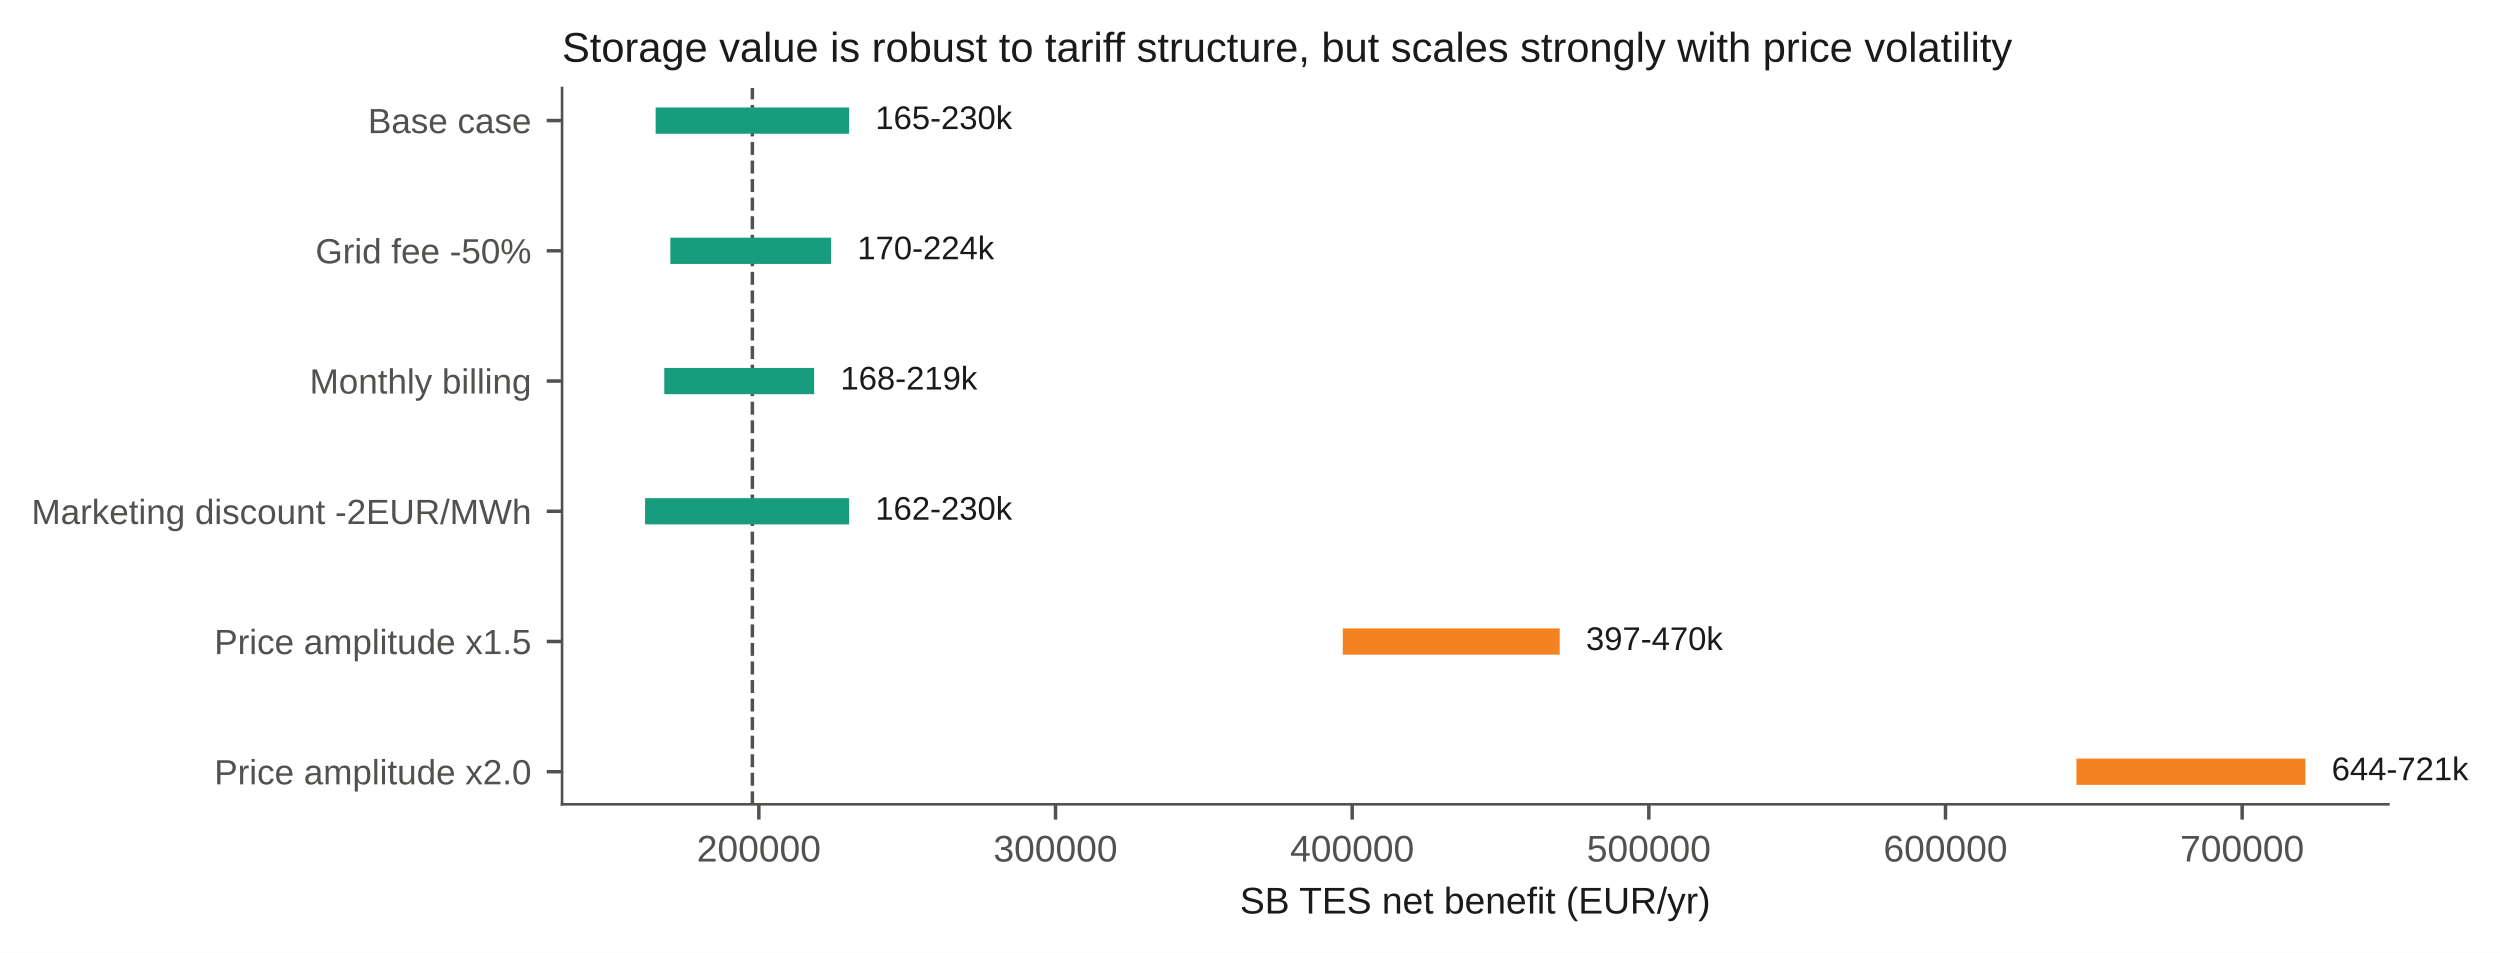
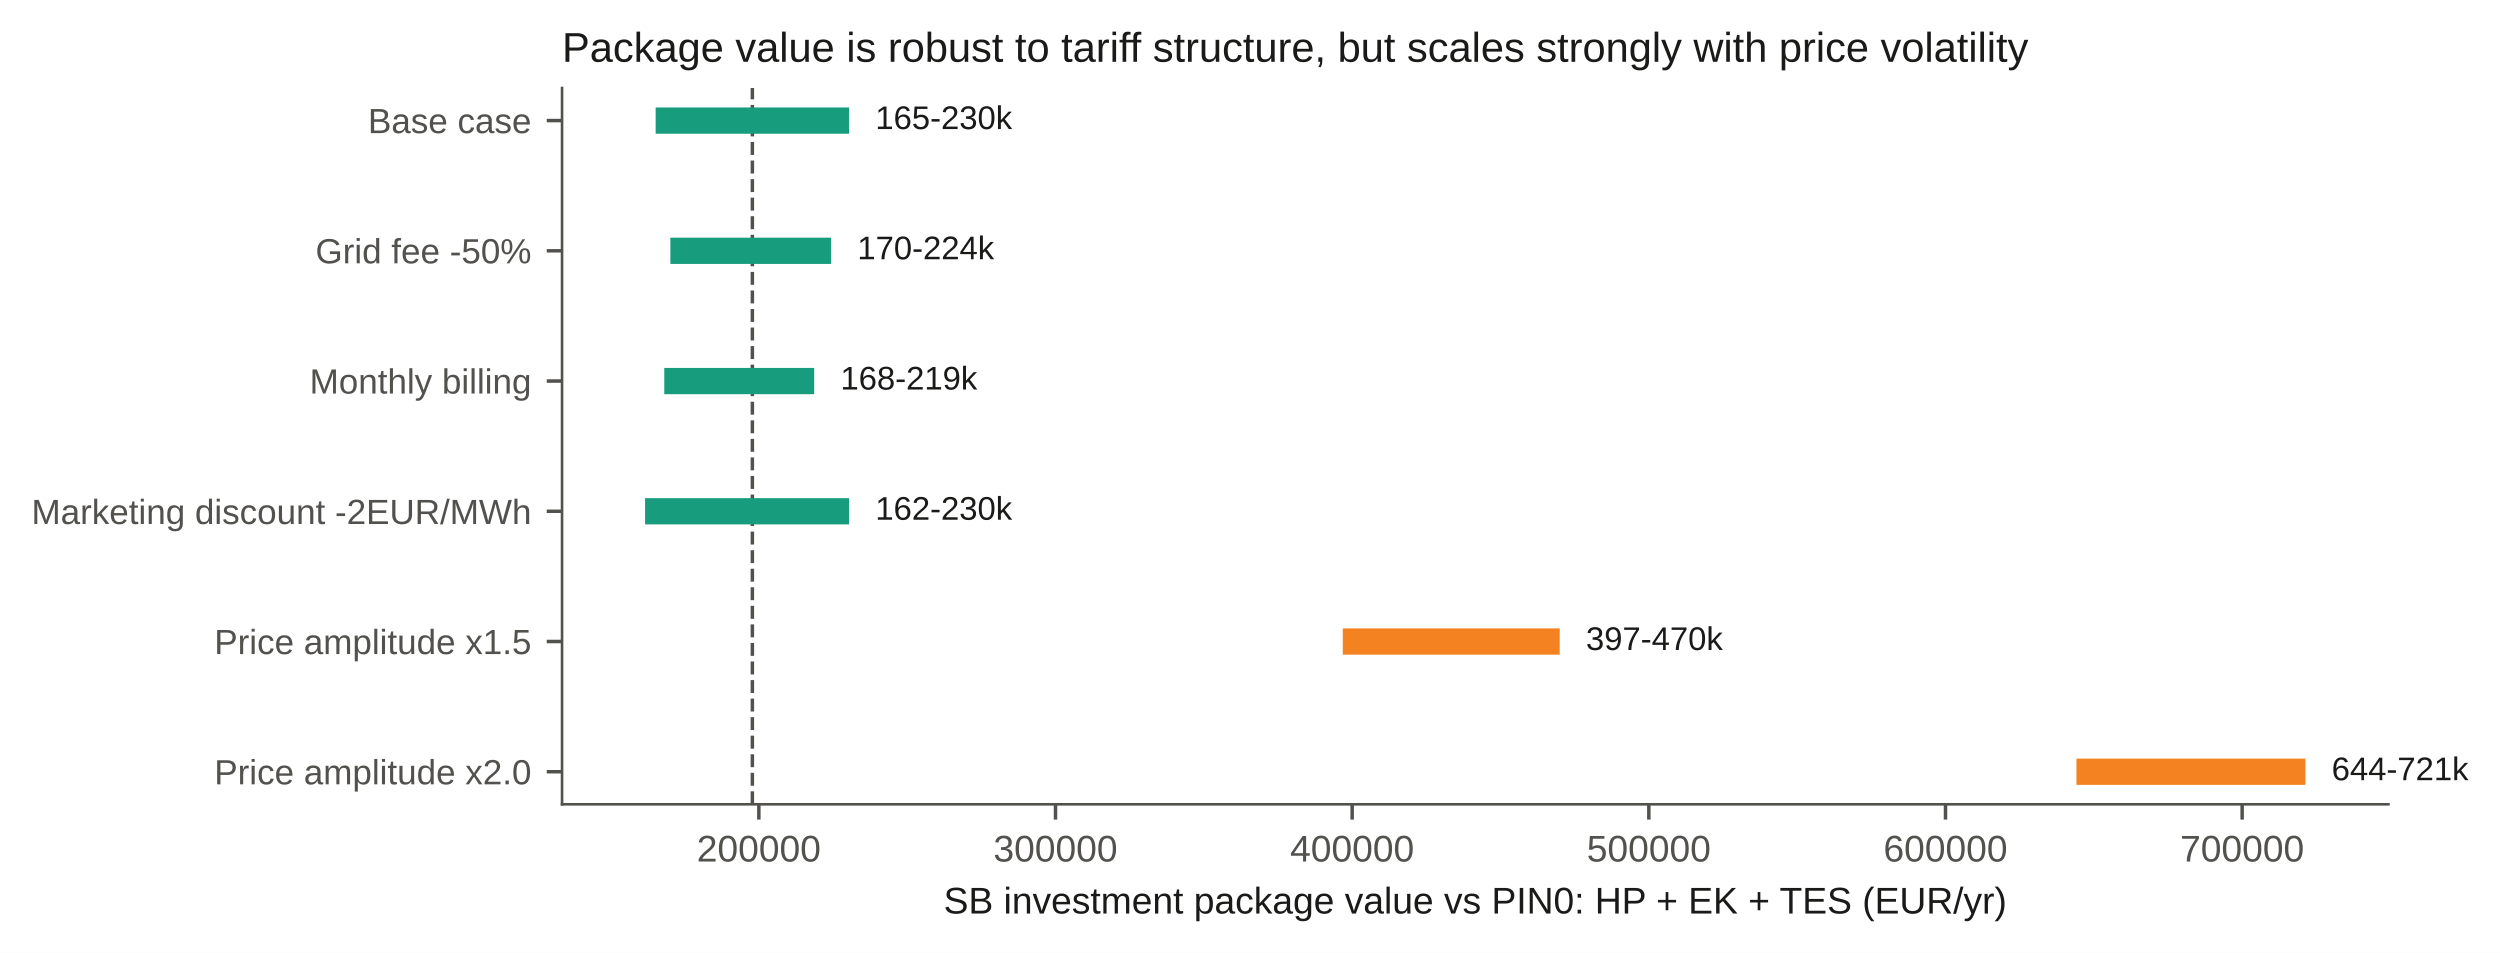
<svg xmlns="http://www.w3.org/2000/svg" xmlns:xlink="http://www.w3.org/1999/xlink" width="571.353pt" height="217.767pt" viewBox="0 0 571.353 217.767" version="1.1">
  <defs>
    <style type="text/css">*{stroke-linejoin: round; stroke-linecap: butt}</style>
  </defs>
  <g id="figure_1">
    <g id="patch_1">
      <path d="M -0 217.767  L 571.353 217.767  L 571.353 -0  L -0 -0  z " style="fill: #ffffff" />
    </g>
    <g id="axes_1">
      <g id="patch_2">
        <path d="M 128.452 183.816  L 545.854 183.816  L 545.854 20.116  L 128.452 20.116  z " style="fill: #ffffff" />
      </g>
      <g id="line2d_1">
-         <path d="M 171.947 183.816  L 171.947 20.116  " clip-path="url(#pcf6b60566c)" style="fill: none; stroke-dasharray: 2.96,1.28; stroke-dashoffset: 0; stroke: #52514e; stroke-width: 0.8" />
+         <path d="M 171.947 183.816  L 171.947 20.116  " clip-path="url(#p93cdd0fd5c)" style="fill: none; stroke-dasharray: 2.96,1.28; stroke-dashoffset: 0; stroke: #52514e; stroke-width: 0.8" />
      </g>
      <g id="matplotlib.axis_1">
        <g id="xtick_1">
          <g id="line2d_2">
            <defs>
-               <path id="mcb882ebd4c" d="M 0 0  L 0 3.5  " style="stroke: #52514e; stroke-width: 0.8" />
+               <path id="md4c53b6faf" d="M 0 0  L 0 3.5  " style="stroke: #52514e; stroke-width: 0.8" />
            </defs>
            <g>
-               <use xlink:href="#mcb882ebd4c" x="173.428" y="183.816" style="fill: #52514e; stroke: #52514e; stroke-width: 0.8" />
+               <use xlink:href="#md4c53b6faf" x="173.428" y="183.816" style="fill: #52514e; stroke: #52514e; stroke-width: 0.8" />
            </g>
          </g>
          <g id="text_1">
            <text style="font-size: 8.5px; font-family: 'Frutiger LT Com 45 Light', 'Frutiger LT Com', 'Frutiger', 'Arial', 'Helvetica', 'DejaVu Sans', sans-serif; text-anchor: middle; fill: #52514e" x="173.428" y="196.901" transform="rotate(-0 173.4283 196.9006)">200000</text>
          </g>
        </g>
        <g id="xtick_2">
          <g id="line2d_3">
            <g>
-               <use xlink:href="#mcb882ebd4c" x="241.227" y="183.816" style="fill: #52514e; stroke: #52514e; stroke-width: 0.8" />
+               <use xlink:href="#md4c53b6faf" x="241.227" y="183.816" style="fill: #52514e; stroke: #52514e; stroke-width: 0.8" />
            </g>
          </g>
          <g id="text_2">
            <text style="font-size: 8.5px; font-family: 'Frutiger LT Com 45 Light', 'Frutiger LT Com', 'Frutiger', 'Arial', 'Helvetica', 'DejaVu Sans', sans-serif; text-anchor: middle; fill: #52514e" x="241.227" y="196.901" transform="rotate(-0 241.2274 196.9006)">300000</text>
          </g>
        </g>
        <g id="xtick_3">
          <g id="line2d_4">
            <g>
-               <use xlink:href="#mcb882ebd4c" x="309.026" y="183.816" style="fill: #52514e; stroke: #52514e; stroke-width: 0.8" />
+               <use xlink:href="#md4c53b6faf" x="309.026" y="183.816" style="fill: #52514e; stroke: #52514e; stroke-width: 0.8" />
            </g>
          </g>
          <g id="text_3">
            <text style="font-size: 8.5px; font-family: 'Frutiger LT Com 45 Light', 'Frutiger LT Com', 'Frutiger', 'Arial', 'Helvetica', 'DejaVu Sans', sans-serif; text-anchor: middle; fill: #52514e" x="309.026" y="196.901" transform="rotate(-0 309.0265 196.9006)">400000</text>
          </g>
        </g>
        <g id="xtick_4">
          <g id="line2d_5">
            <g>
-               <use xlink:href="#mcb882ebd4c" x="376.826" y="183.816" style="fill: #52514e; stroke: #52514e; stroke-width: 0.8" />
+               <use xlink:href="#md4c53b6faf" x="376.826" y="183.816" style="fill: #52514e; stroke: #52514e; stroke-width: 0.8" />
            </g>
          </g>
          <g id="text_4">
            <text style="font-size: 8.5px; font-family: 'Frutiger LT Com 45 Light', 'Frutiger LT Com', 'Frutiger', 'Arial', 'Helvetica', 'DejaVu Sans', sans-serif; text-anchor: middle; fill: #52514e" x="376.826" y="196.901" transform="rotate(-0 376.8256 196.9006)">500000</text>
          </g>
        </g>
        <g id="xtick_5">
          <g id="line2d_6">
            <g>
-               <use xlink:href="#mcb882ebd4c" x="444.625" y="183.816" style="fill: #52514e; stroke: #52514e; stroke-width: 0.8" />
+               <use xlink:href="#md4c53b6faf" x="444.625" y="183.816" style="fill: #52514e; stroke: #52514e; stroke-width: 0.8" />
            </g>
          </g>
          <g id="text_5">
            <text style="font-size: 8.5px; font-family: 'Frutiger LT Com 45 Light', 'Frutiger LT Com', 'Frutiger', 'Arial', 'Helvetica', 'DejaVu Sans', sans-serif; text-anchor: middle; fill: #52514e" x="444.625" y="196.901" transform="rotate(-0 444.6247 196.9006)">600000</text>
          </g>
        </g>
        <g id="xtick_6">
          <g id="line2d_7">
            <g>
-               <use xlink:href="#mcb882ebd4c" x="512.424" y="183.816" style="fill: #52514e; stroke: #52514e; stroke-width: 0.8" />
+               <use xlink:href="#md4c53b6faf" x="512.424" y="183.816" style="fill: #52514e; stroke: #52514e; stroke-width: 0.8" />
            </g>
          </g>
          <g id="text_6">
            <text style="font-size: 8.5px; font-family: 'Frutiger LT Com 45 Light', 'Frutiger LT Com', 'Frutiger', 'Arial', 'Helvetica', 'DejaVu Sans', sans-serif; text-anchor: middle; fill: #52514e" x="512.424" y="196.901" transform="rotate(-0 512.4238 196.9006)">700000</text>
          </g>
        </g>
        <g id="text_7">
-           <text style="font-size: 8.5px; font-family: 'Frutiger LT Com 45 Light', 'Frutiger LT Com', 'Frutiger', 'Arial', 'Helvetica', 'DejaVu Sans', sans-serif; text-anchor: middle; fill: #1a1a19" x="337.153" y="208.778" transform="rotate(-0 337.1533 208.7777)">SB TES net benefit (EUR/yr)</text>
+           <text style="font-size: 8.5px; font-family: 'Frutiger LT Com 45 Light', 'Frutiger LT Com', 'Frutiger', 'Arial', 'Helvetica', 'DejaVu Sans', sans-serif; text-anchor: middle; fill: #1a1a19" x="337.153" y="208.778" transform="rotate(-0 337.1533 208.7777)">SB investment package value vs PIN0: HP + EK + TES (EUR/yr)</text>
        </g>
      </g>
      <g id="matplotlib.axis_2">
        <g id="ytick_1">
          <g id="line2d_8">
            <defs>
-               <path id="m23508197c3" d="M 0 0  L -3.5 0  " style="stroke: #52514e; stroke-width: 0.8" />
+               <path id="md587754f8c" d="M 0 0  L -3.5 0  " style="stroke: #52514e; stroke-width: 0.8" />
            </defs>
            <g>
-               <use xlink:href="#m23508197c3" x="128.452" y="27.557" style="fill: #52514e; stroke: #52514e; stroke-width: 0.8" />
+               <use xlink:href="#md587754f8c" x="128.452" y="27.557" style="fill: #52514e; stroke: #52514e; stroke-width: 0.8" />
            </g>
          </g>
          <g id="text_8">
            <text style="font-size: 8px; font-family: 'Frutiger LT Com 45 Light', 'Frutiger LT Com', 'Frutiger', 'Arial', 'Helvetica', 'DejaVu Sans', sans-serif; text-anchor: end; fill: #52514e" x="121.453" y="30.42" transform="rotate(-0 121.4525 30.41977)">Base case</text>
          </g>
        </g>
        <g id="ytick_2">
          <g id="line2d_9">
            <g>
-               <use xlink:href="#m23508197c3" x="128.452" y="57.32" style="fill: #52514e; stroke: #52514e; stroke-width: 0.8" />
+               <use xlink:href="#md587754f8c" x="128.452" y="57.32" style="fill: #52514e; stroke: #52514e; stroke-width: 0.8" />
            </g>
          </g>
          <g id="text_9">
            <text style="font-size: 8px; font-family: 'Frutiger LT Com 45 Light', 'Frutiger LT Com', 'Frutiger', 'Arial', 'Helvetica', 'DejaVu Sans', sans-serif; text-anchor: end; fill: #52514e" x="121.453" y="60.184" transform="rotate(-0 121.4525 60.18355)">Grid fee -50%</text>
          </g>
        </g>
        <g id="ytick_3">
          <g id="line2d_10">
            <g>
-               <use xlink:href="#m23508197c3" x="128.452" y="87.084" style="fill: #52514e; stroke: #52514e; stroke-width: 0.8" />
+               <use xlink:href="#md587754f8c" x="128.452" y="87.084" style="fill: #52514e; stroke: #52514e; stroke-width: 0.8" />
            </g>
          </g>
          <g id="text_10">
            <text style="font-size: 8px; font-family: 'Frutiger LT Com 45 Light', 'Frutiger LT Com', 'Frutiger', 'Arial', 'Helvetica', 'DejaVu Sans', sans-serif; text-anchor: end; fill: #52514e" x="121.453" y="89.947" transform="rotate(-0 121.4525 89.94733)">Monthly billing</text>
          </g>
        </g>
        <g id="ytick_4">
          <g id="line2d_11">
            <g>
-               <use xlink:href="#m23508197c3" x="128.452" y="116.848" style="fill: #52514e; stroke: #52514e; stroke-width: 0.8" />
+               <use xlink:href="#md587754f8c" x="128.452" y="116.848" style="fill: #52514e; stroke: #52514e; stroke-width: 0.8" />
            </g>
          </g>
          <g id="text_11">
            <text style="font-size: 8px; font-family: 'Frutiger LT Com 45 Light', 'Frutiger LT Com', 'Frutiger', 'Arial', 'Helvetica', 'DejaVu Sans', sans-serif; text-anchor: end; fill: #52514e" x="121.453" y="119.76" transform="rotate(-0 121.4525 119.7599)">Marketing discount -2EUR/MWh</text>
          </g>
        </g>
        <g id="ytick_5">
          <g id="line2d_12">
            <g>
-               <use xlink:href="#m23508197c3" x="128.452" y="146.612" style="fill: #52514e; stroke: #52514e; stroke-width: 0.8" />
+               <use xlink:href="#md587754f8c" x="128.452" y="146.612" style="fill: #52514e; stroke: #52514e; stroke-width: 0.8" />
            </g>
          </g>
          <g id="text_12">
            <text style="font-size: 8px; font-family: 'Frutiger LT Com 45 Light', 'Frutiger LT Com', 'Frutiger', 'Arial', 'Helvetica', 'DejaVu Sans', sans-serif; text-anchor: end; fill: #52514e" x="121.453" y="149.487" transform="rotate(-0 121.4525 149.4868)">Price amplitude x1.5</text>
          </g>
        </g>
        <g id="ytick_6">
          <g id="line2d_13">
            <g>
-               <use xlink:href="#m23508197c3" x="128.452" y="176.376" style="fill: #52514e; stroke: #52514e; stroke-width: 0.8" />
+               <use xlink:href="#md587754f8c" x="128.452" y="176.376" style="fill: #52514e; stroke: #52514e; stroke-width: 0.8" />
            </g>
          </g>
          <g id="text_13">
            <text style="font-size: 8px; font-family: 'Frutiger LT Com 45 Light', 'Frutiger LT Com', 'Frutiger', 'Arial', 'Helvetica', 'DejaVu Sans', sans-serif; text-anchor: end; fill: #52514e" x="121.453" y="179.251" transform="rotate(-0 121.4525 179.2505)">Price amplitude x2.0</text>
          </g>
        </g>
      </g>
      <g id="line2d_14">
-         <path d="M 149.844 27.557  L 194.049 27.557  " clip-path="url(#pcf6b60566c)" style="fill: none; stroke: #179c7d; stroke-width: 6" />
+         <path d="M 149.844 27.557  L 194.049 27.557  " clip-path="url(#p93cdd0fd5c)" style="fill: none; stroke: #179c7d; stroke-width: 6" />
      </g>
      <g id="line2d_15">
-         <path d="M 153.202 57.32  L 189.939 57.32  " clip-path="url(#pcf6b60566c)" style="fill: none; stroke: #179c7d; stroke-width: 6" />
+         <path d="M 153.202 57.32  L 189.939 57.32  " clip-path="url(#p93cdd0fd5c)" style="fill: none; stroke: #179c7d; stroke-width: 6" />
      </g>
      <g id="line2d_16">
-         <path d="M 151.814 87.084  L 186.075 87.084  " clip-path="url(#pcf6b60566c)" style="fill: none; stroke: #179c7d; stroke-width: 6" />
+         <path d="M 151.814 87.084  L 186.075 87.084  " clip-path="url(#p93cdd0fd5c)" style="fill: none; stroke: #179c7d; stroke-width: 6" />
      </g>
      <g id="line2d_17">
-         <path d="M 147.425 116.848  L 194.046 116.848  " clip-path="url(#pcf6b60566c)" style="fill: none; stroke: #179c7d; stroke-width: 6" />
+         <path d="M 147.425 116.848  L 194.046 116.848  " clip-path="url(#p93cdd0fd5c)" style="fill: none; stroke: #179c7d; stroke-width: 6" />
      </g>
      <g id="line2d_18">
-         <path d="M 306.879 146.612  L 356.458 146.612  " clip-path="url(#pcf6b60566c)" style="fill: none; stroke: #f58220; stroke-width: 6" />
+         <path d="M 306.879 146.612  L 356.458 146.612  " clip-path="url(#p93cdd0fd5c)" style="fill: none; stroke: #f58220; stroke-width: 6" />
      </g>
      <g id="line2d_19">
-         <path d="M 474.551 176.376  L 526.881 176.376  " clip-path="url(#pcf6b60566c)" style="fill: none; stroke: #f58220; stroke-width: 6" />
+         <path d="M 474.551 176.376  L 526.881 176.376  " clip-path="url(#p93cdd0fd5c)" style="fill: none; stroke: #f58220; stroke-width: 6" />
      </g>
      <g id="patch_3">
        <path d="M 128.452 183.816  L 128.452 20.116  " style="fill: none; stroke: #52514e; stroke-width: 0.6; stroke-linejoin: miter; stroke-linecap: square" />
      </g>
      <g id="patch_4">
        <path d="M 128.452 183.816  L 545.854 183.816  " style="fill: none; stroke: #52514e; stroke-width: 0.6; stroke-linejoin: miter; stroke-linecap: square" />
      </g>
      <g id="text_14">
        <text style="font-size: 7.5px; font-family: 'Frutiger LT Com 45 Light', 'Frutiger LT Com', 'Frutiger', 'Arial', 'Helvetica', 'DejaVu Sans', sans-serif; text-anchor: start; fill: #1a1a19" x="200.049" y="29.496" transform="rotate(-0 200.0487 29.49552)">165-230k</text>
      </g>
      <g id="text_15">
        <text style="font-size: 7.5px; font-family: 'Frutiger LT Com 45 Light', 'Frutiger LT Com', 'Frutiger', 'Arial', 'Helvetica', 'DejaVu Sans', sans-serif; text-anchor: start; fill: #1a1a19" x="195.939" y="59.259" transform="rotate(-0 195.9387 59.2593)">170-224k</text>
      </g>
      <g id="text_16">
        <text style="font-size: 7.5px; font-family: 'Frutiger LT Com 45 Light', 'Frutiger LT Com', 'Frutiger', 'Arial', 'Helvetica', 'DejaVu Sans', sans-serif; text-anchor: start; fill: #1a1a19" x="192.075" y="89.023" transform="rotate(-0 192.0749 89.02307)">168-219k</text>
      </g>
      <g id="text_17">
        <text style="font-size: 7.5px; font-family: 'Frutiger LT Com 45 Light', 'Frutiger LT Com', 'Frutiger', 'Arial', 'Helvetica', 'DejaVu Sans', sans-serif; text-anchor: start; fill: #1a1a19" x="200.046" y="118.787" transform="rotate(-0 200.046 118.7869)">162-230k</text>
      </g>
      <g id="text_18">
        <text style="font-size: 7.5px; font-family: 'Frutiger LT Com 45 Light', 'Frutiger LT Com', 'Frutiger', 'Arial', 'Helvetica', 'DejaVu Sans', sans-serif; text-anchor: start; fill: #1a1a19" x="362.458" y="148.551" transform="rotate(-0 362.4581 148.5506)">397-470k</text>
      </g>
      <g id="text_19">
        <text style="font-size: 7.5px; font-family: 'Frutiger LT Com 45 Light', 'Frutiger LT Com', 'Frutiger', 'Arial', 'Helvetica', 'DejaVu Sans', sans-serif; text-anchor: start; fill: #1a1a19" x="532.881" y="178.314" transform="rotate(-0 532.8813 178.3144)">644-721k</text>
      </g>
      <g id="text_20">
-         <text style="font-size: 9.5px; font-family: 'Frutiger LT Com 45 Light', 'Frutiger LT Com', 'Frutiger', 'Arial', 'Helvetica', 'DejaVu Sans', sans-serif; text-anchor: start; fill: #1a1a19" x="128.452" y="14.116" transform="rotate(-0 128.4525 14.1157)">Storage value is robust to tariff structure, but scales strongly with price volatility</text>
+         <text style="font-size: 9.5px; font-family: 'Frutiger LT Com 45 Light', 'Frutiger LT Com', 'Frutiger', 'Arial', 'Helvetica', 'DejaVu Sans', sans-serif; text-anchor: start; fill: #1a1a19" x="128.452" y="14.116" transform="rotate(-0 128.4525 14.1157)">Package value is robust to tariff structure, but scales strongly with price volatility</text>
      </g>
    </g>
  </g>
  <defs>
-     <clipPath id="pcf6b60566c">
+     <clipPath id="p93cdd0fd5c">
      <rect x="128.452" y="20.116" width="417.402" height="163.701" />
    </clipPath>
  </defs>
</svg>
